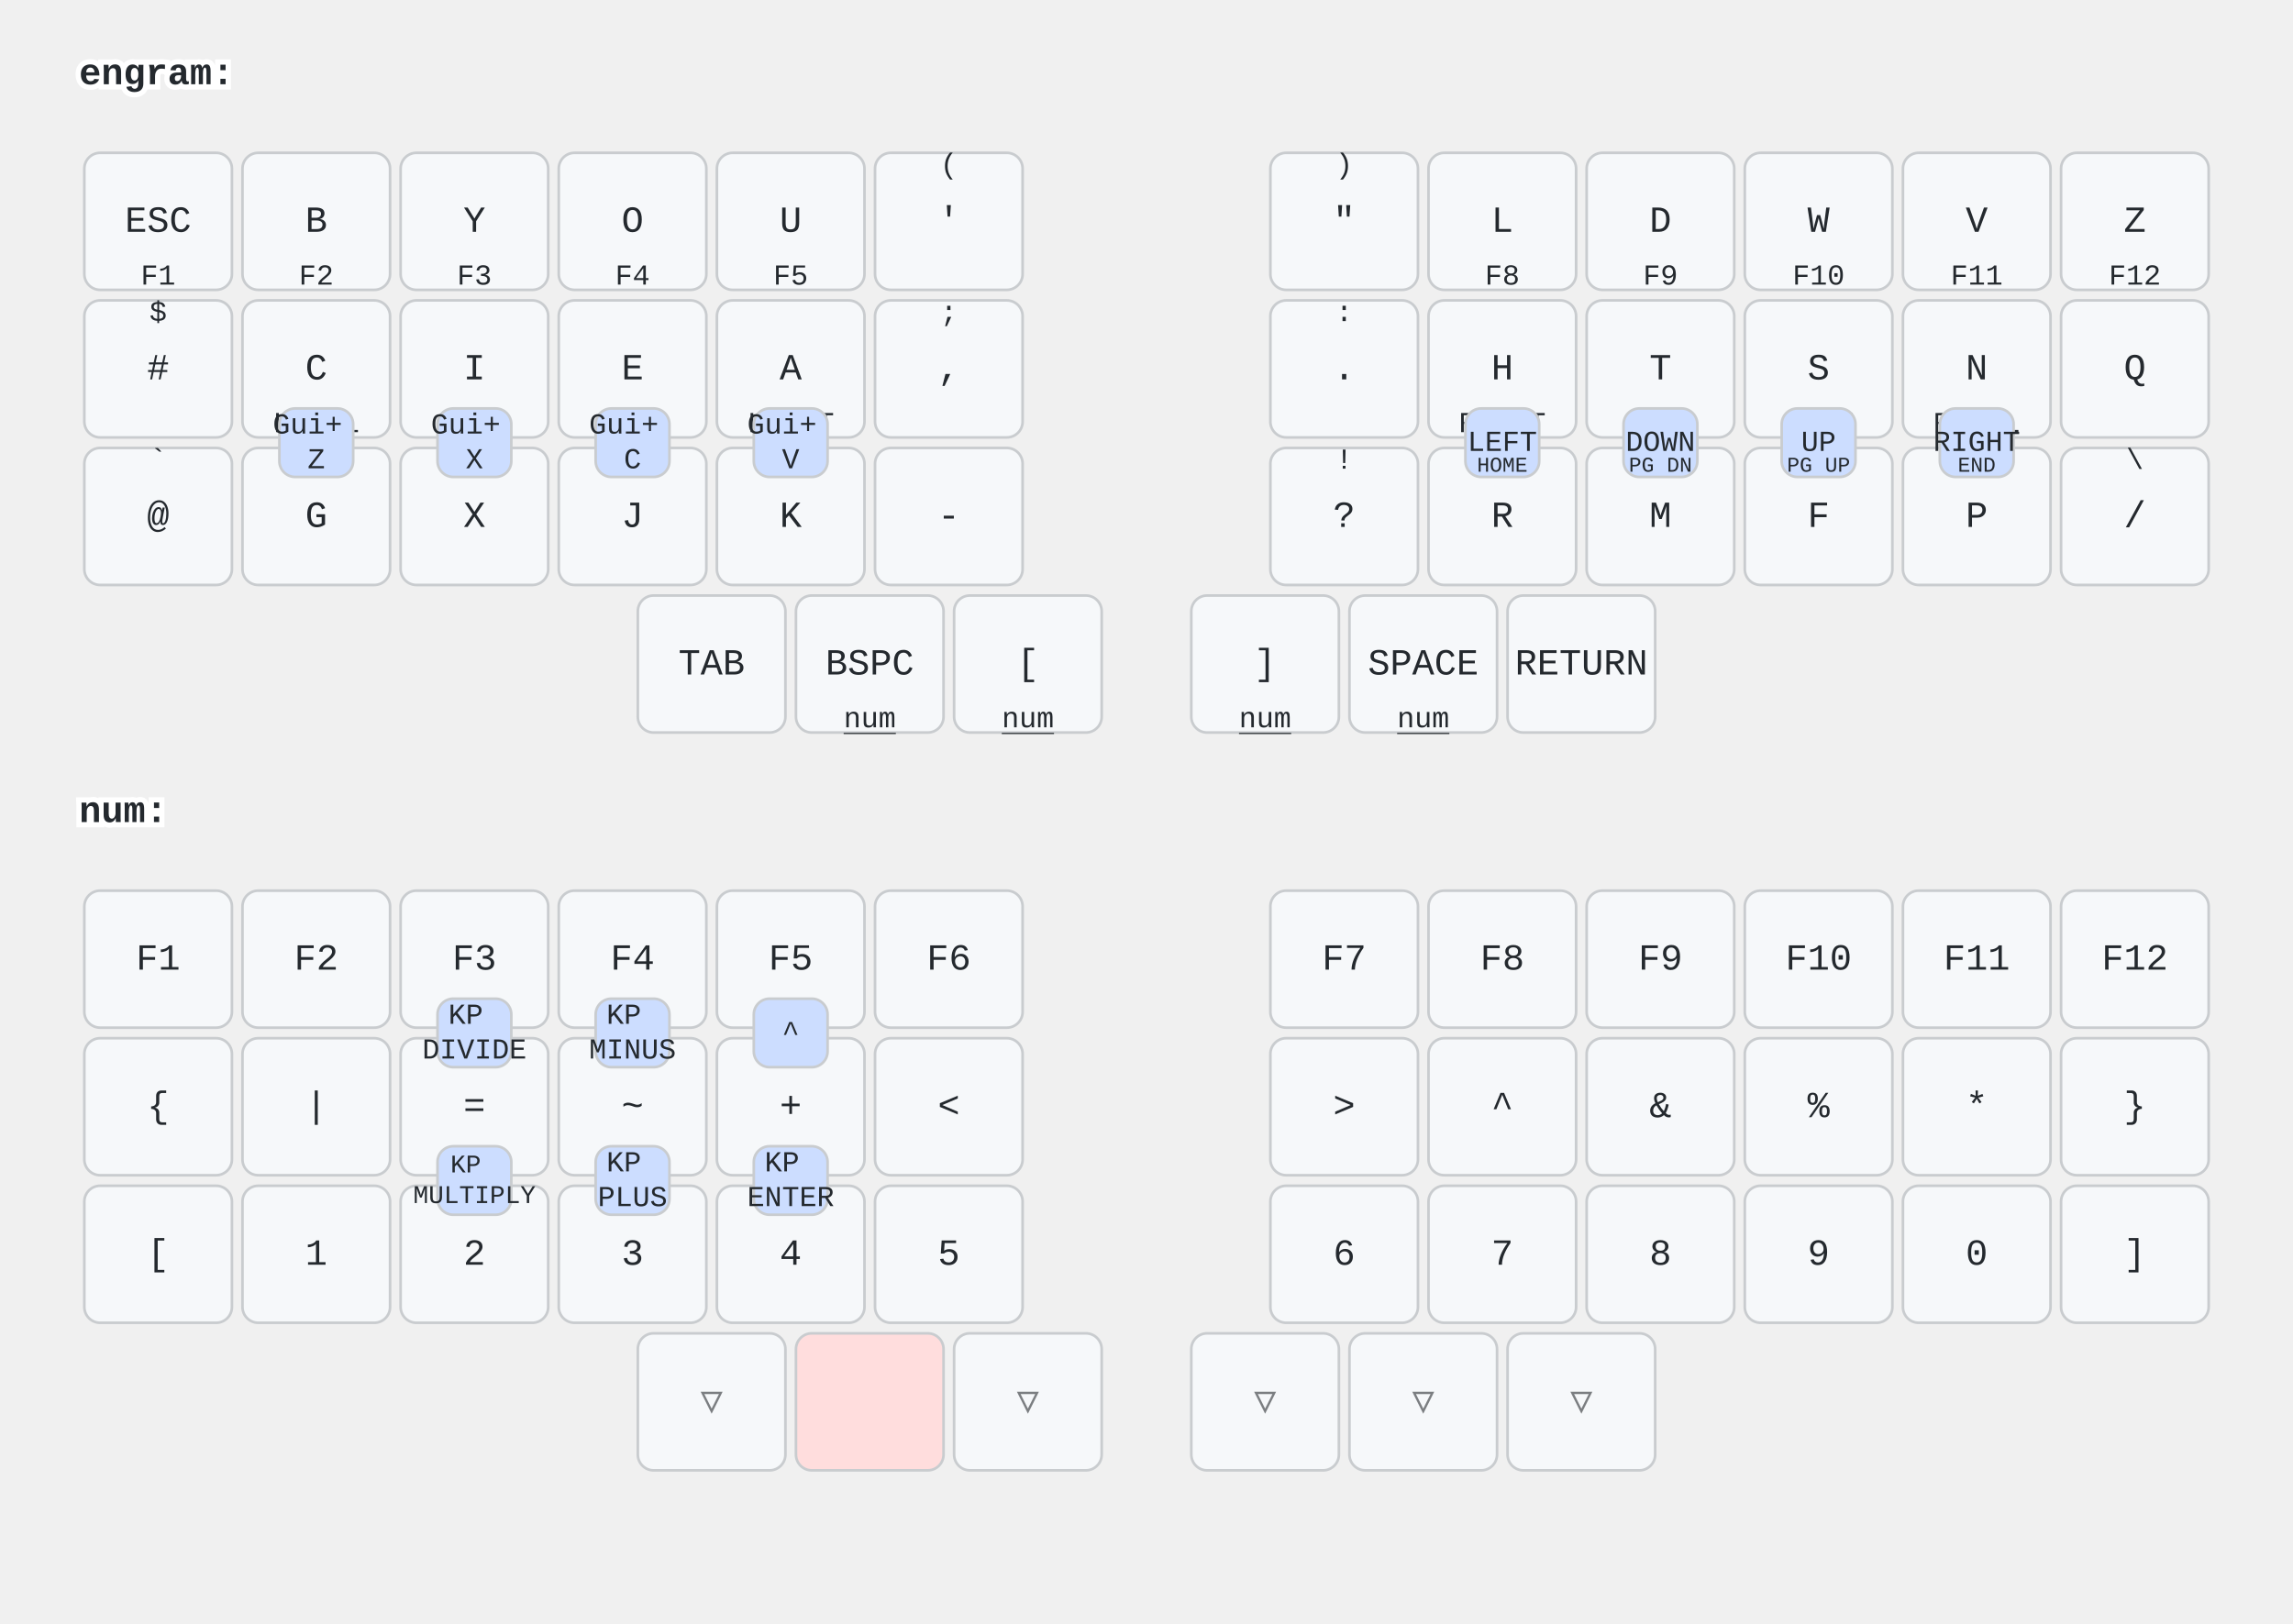
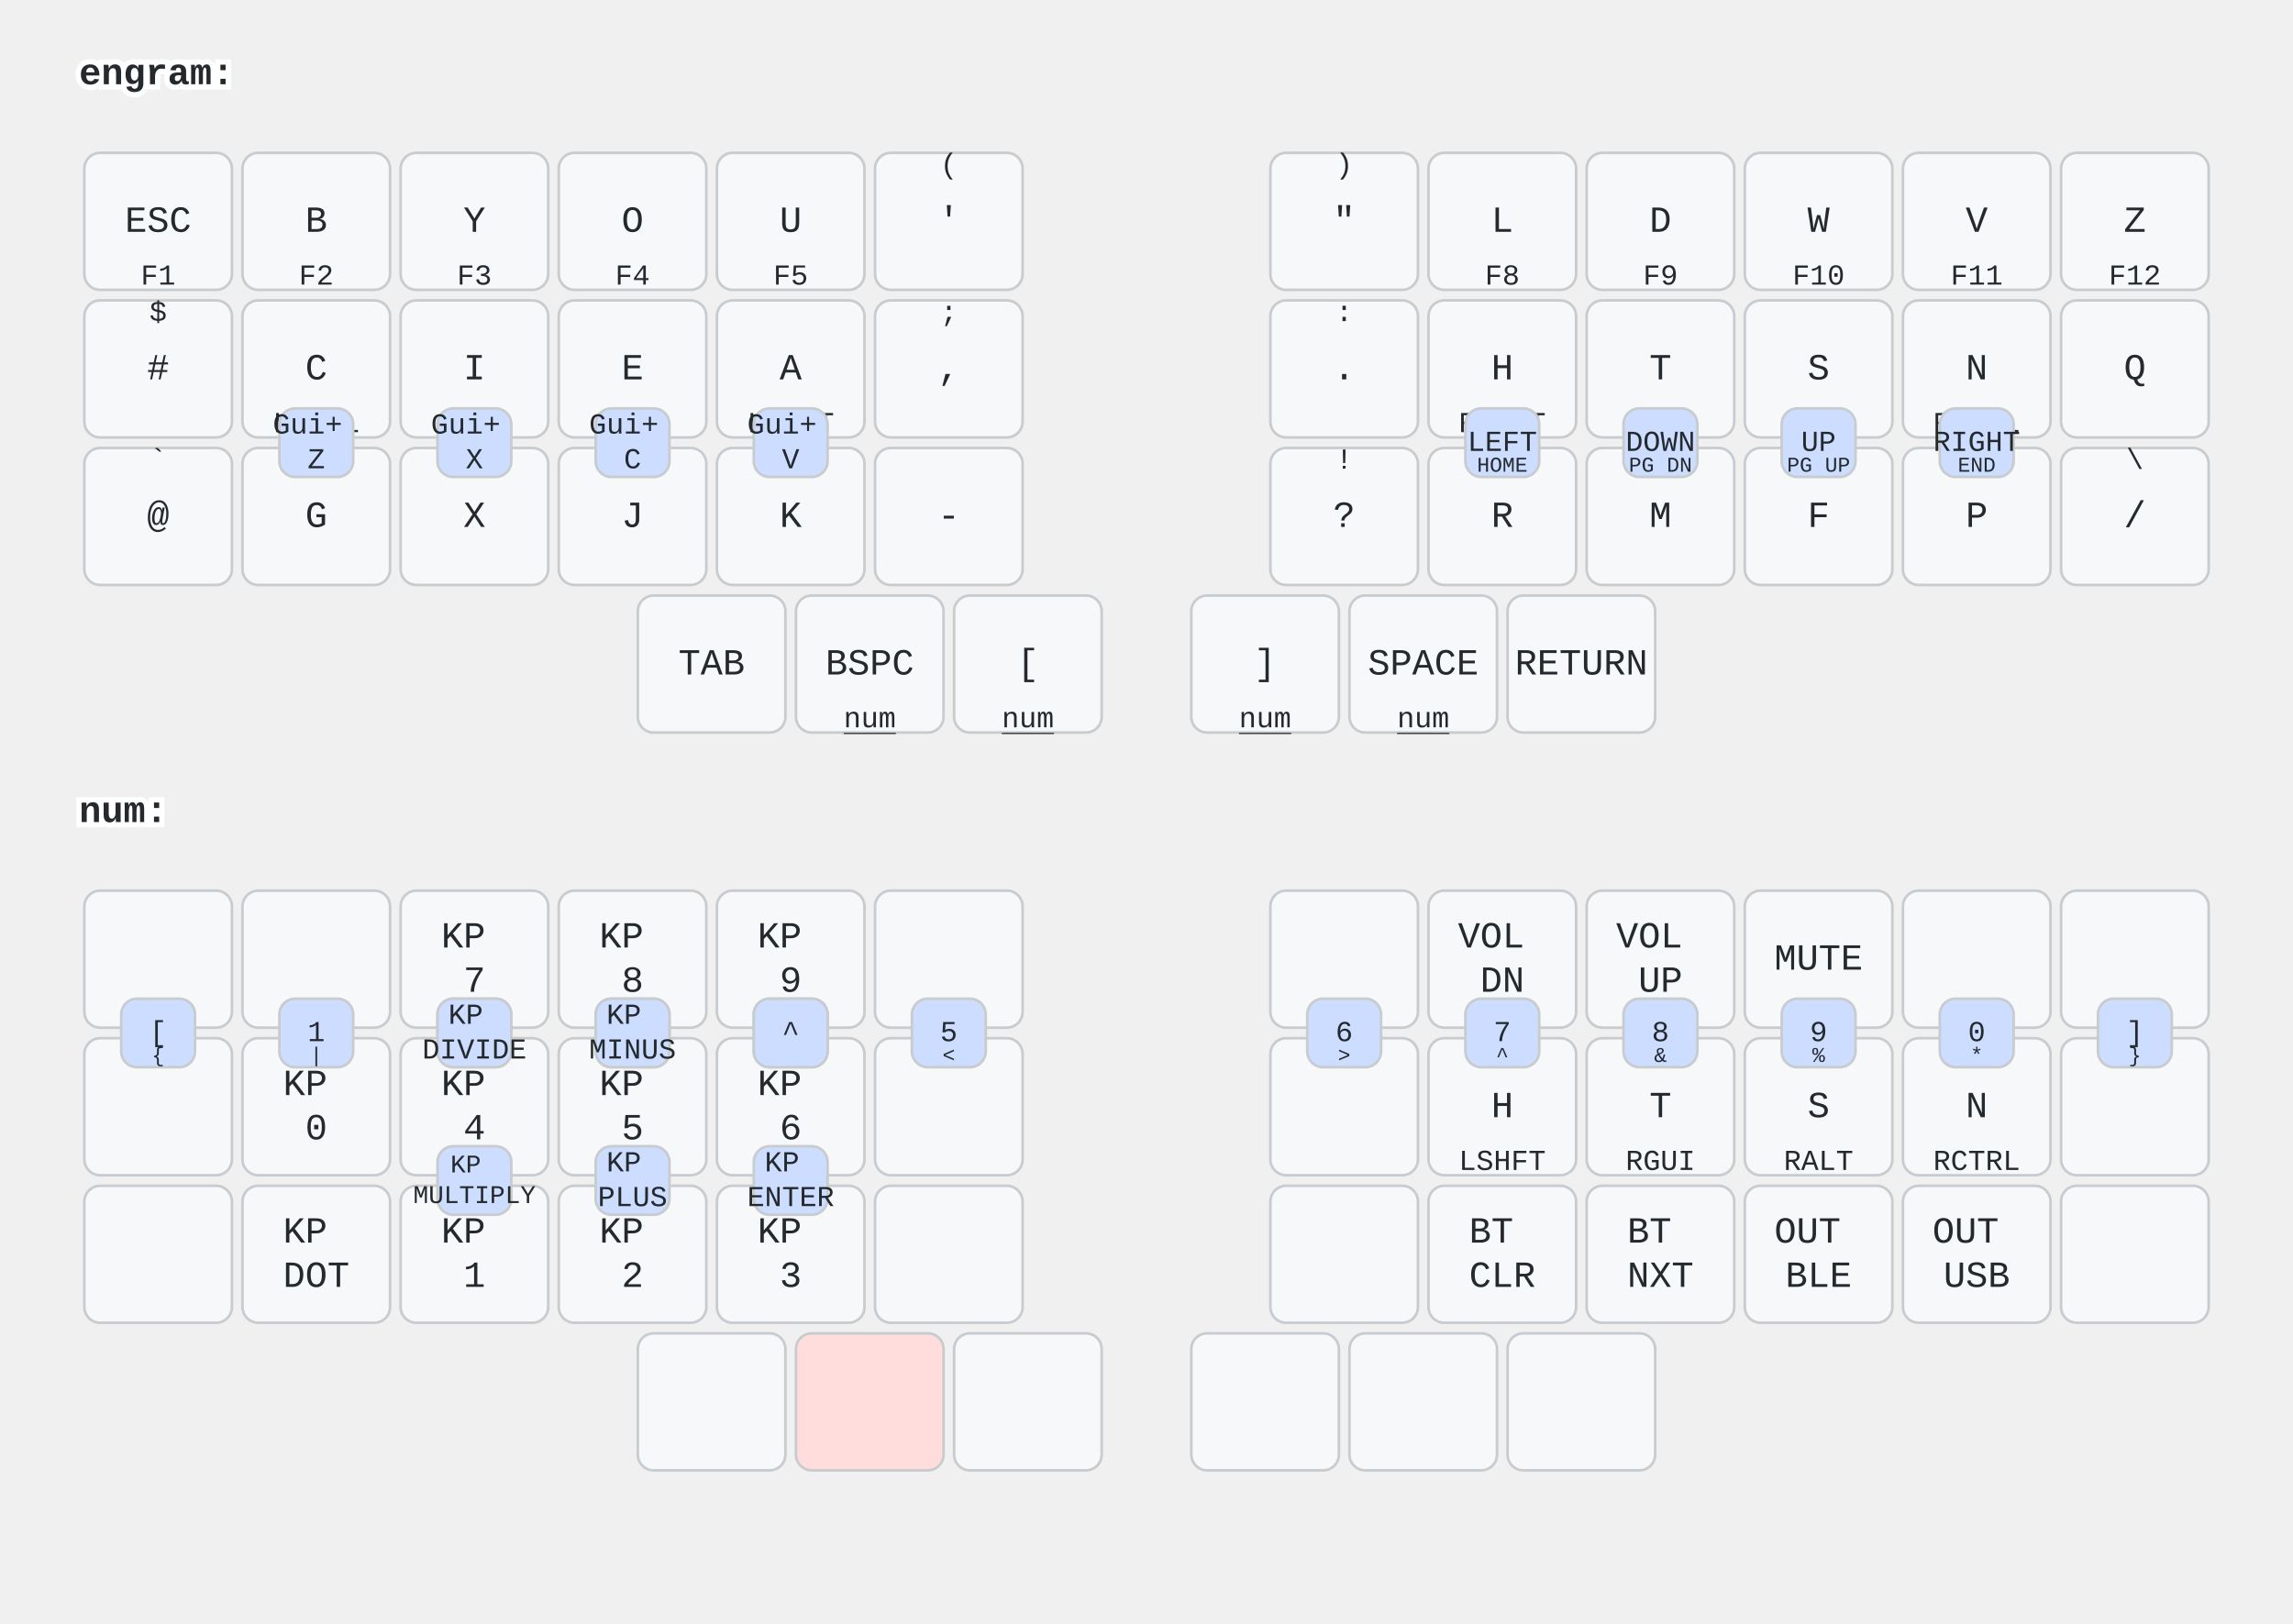
<svg xmlns="http://www.w3.org/2000/svg" width="870" height="616" viewBox="0 0 870 616" class="keymap">
  <style>/* inherit to force styles through use tags */
svg path {
    fill: inherit;
}

/* font and background color specifications */
svg.keymap {
    font-family: SFMono-Regular,Consolas,Liberation Mono,Menlo,monospace;
    font-size: 14px;
    font-kerning: normal;
    text-rendering: optimizeLegibility;
    fill: #24292e;
}

/* default key styling */
rect.key {
    fill: #f6f8fa;
}

rect.key, rect.combo {
    stroke: #c9cccf;
    stroke-width: 1;
}

/* default key side styling, only used is draw_key_sides is set */
rect.side {
    filter: brightness(90%);
}

/* color accent for combo boxes */
rect.combo, rect.combo-separate {
    fill: #cdf;
}

/* color accent for held keys */
rect.held, rect.combo.held {
    fill: #fdd;
}

/* color accent for ghost (optional) keys */
rect.ghost, rect.combo.ghost {
    stroke-dasharray: 4, 4;
    stroke-width: 2;
}

text {
    text-anchor: middle;
    dominant-baseline: middle;
}

/* styling for layer labels */
text.label {
    font-weight: bold;
    text-anchor: start;
    stroke: white;
    stroke-width: 4;
    paint-order: stroke;
}

/* styling for optional footer */
text.footer {
    text-anchor: end;
    dominant-baseline: auto;
    stroke: white;
    stroke-width: 4;
    paint-order: stroke;
}

/* styling for combo tap, and key hold/shifted label text */
text.combo, text.hold, text.shifted {
    font-size: 11px;
}

text.hold {
    text-anchor: middle;
    dominant-baseline: auto;
}

text.shifted {
    text-anchor: middle;
    dominant-baseline: hanging;
}

text.layer-activator {
    text-decoration: underline;
}

/* styling for hold/shifted label text in combo box */
text.combo.hold, text.combo.shifted {
    font-size: 8px;
}

/* lighter symbol for transparent keys */
text.trans {
    fill: #7b7e81;
}

/* styling for combo dendrons */
path.combo {
    stroke-width: 1;
    stroke: gray;
    fill: none;
}

/* Start Tabler Icons Cleanup */
/* cannot use height/width with glyphs */
.icon-tabler &gt; path {
    fill: inherit;
    stroke: inherit;
    stroke-width: 2;
}
/* hide tabler's default box */
.icon-tabler &gt; path[stroke="none"][fill="none"] {
    visibility: hidden;
}
/* End Tabler Icons Cleanup */
</style>
  <g transform="translate(30, 0)" class="layer-engram">
    <text x="0" y="28" class="label" id="engram">engram:</text>
    <g transform="translate(0, 56)">
      <g transform="translate(30, 28)" class="key keypos-0">
        <rect rx="6" ry="6" x="-28" y="-26" width="56" height="52" class="key" />
        <text x="0" y="0" class="key tap">ESC</text>
        <text x="0" y="24" class="key hold">F1</text>
      </g>
      <g transform="translate(90, 28)" class="key keypos-1">
        <rect rx="6" ry="6" x="-28" y="-26" width="56" height="52" class="key" />
        <text x="0" y="0" class="key tap">B</text>
        <text x="0" y="24" class="key hold">F2</text>
      </g>
      <g transform="translate(150, 28)" class="key keypos-2">
        <rect rx="6" ry="6" x="-28" y="-26" width="56" height="52" class="key" />
        <text x="0" y="0" class="key tap">Y</text>
        <text x="0" y="24" class="key hold">F3</text>
      </g>
      <g transform="translate(210, 28)" class="key keypos-3">
        <rect rx="6" ry="6" x="-28" y="-26" width="56" height="52" class="key" />
        <text x="0" y="0" class="key tap">O</text>
        <text x="0" y="24" class="key hold">F4</text>
      </g>
      <g transform="translate(270, 28)" class="key keypos-4">
        <rect rx="6" ry="6" x="-28" y="-26" width="56" height="52" class="key" />
        <text x="0" y="0" class="key tap">U</text>
        <text x="0" y="24" class="key hold">F5</text>
      </g>
      <g transform="translate(330, 28)" class="key keypos-5">
        <rect rx="6" ry="6" x="-28" y="-26" width="56" height="52" class="key" />
        <text x="0" y="0" class="key tap">'</text>
        <text x="0" y="-24" class="key shifted">(</text>
      </g>
      <g transform="translate(480, 28)" class="key keypos-6">
        <rect rx="6" ry="6" x="-28" y="-26" width="56" height="52" class="key" />
        <text x="0" y="0" class="key tap">"</text>
        <text x="0" y="-24" class="key shifted">)</text>
      </g>
      <g transform="translate(540, 28)" class="key keypos-7">
        <rect rx="6" ry="6" x="-28" y="-26" width="56" height="52" class="key" />
        <text x="0" y="0" class="key tap">L</text>
        <text x="0" y="24" class="key hold">F8</text>
      </g>
      <g transform="translate(600, 28)" class="key keypos-8">
        <rect rx="6" ry="6" x="-28" y="-26" width="56" height="52" class="key" />
        <text x="0" y="0" class="key tap">D</text>
        <text x="0" y="24" class="key hold">F9</text>
      </g>
      <g transform="translate(660, 28)" class="key keypos-9">
        <rect rx="6" ry="6" x="-28" y="-26" width="56" height="52" class="key" />
        <text x="0" y="0" class="key tap">W</text>
        <text x="0" y="24" class="key hold">F10</text>
      </g>
      <g transform="translate(720, 28)" class="key keypos-10">
        <rect rx="6" ry="6" x="-28" y="-26" width="56" height="52" class="key" />
        <text x="0" y="0" class="key tap">V</text>
        <text x="0" y="24" class="key hold">F11</text>
      </g>
      <g transform="translate(780, 28)" class="key keypos-11">
        <rect rx="6" ry="6" x="-28" y="-26" width="56" height="52" class="key" />
        <text x="0" y="0" class="key tap">Z</text>
        <text x="0" y="24" class="key hold">F12</text>
      </g>
      <g transform="translate(30, 84)" class="key keypos-12">
        <rect rx="6" ry="6" x="-28" y="-26" width="56" height="52" class="key" />
        <text x="0" y="0" class="key tap">#</text>
        <text x="0" y="-24" class="key shifted">$</text>
      </g>
      <g transform="translate(90, 84)" class="key keypos-13">
        <rect rx="6" ry="6" x="-28" y="-26" width="56" height="52" class="key" />
        <text x="0" y="0" class="key tap">C</text>
        <text x="0" y="24" class="key hold">LCTRL</text>
      </g>
      <g transform="translate(150, 84)" class="key keypos-14">
        <rect rx="6" ry="6" x="-28" y="-26" width="56" height="52" class="key" />
        <text x="0" y="0" class="key tap">I</text>
        <text x="0" y="24" class="key hold">LALT</text>
      </g>
      <g transform="translate(210, 84)" class="key keypos-15">
        <rect rx="6" ry="6" x="-28" y="-26" width="56" height="52" class="key" />
        <text x="0" y="0" class="key tap">E</text>
        <text x="0" y="24" class="key hold">LGUI</text>
      </g>
      <g transform="translate(270, 84)" class="key keypos-16">
        <rect rx="6" ry="6" x="-28" y="-26" width="56" height="52" class="key" />
        <text x="0" y="0" class="key tap">A</text>
        <text x="0" y="24" class="key hold">LSHFT</text>
      </g>
      <g transform="translate(330, 84)" class="key keypos-17">
        <rect rx="6" ry="6" x="-28" y="-26" width="56" height="52" class="key" />
        <text x="0" y="0" class="key tap">,</text>
        <text x="0" y="-24" class="key shifted">;</text>
      </g>
      <g transform="translate(480, 84)" class="key keypos-18">
        <rect rx="6" ry="6" x="-28" y="-26" width="56" height="52" class="key" />
        <text x="0" y="0" class="key tap">.</text>
        <text x="0" y="-24" class="key shifted">:</text>
      </g>
      <g transform="translate(540, 84)" class="key keypos-19">
        <rect rx="6" ry="6" x="-28" y="-26" width="56" height="52" class="key" />
        <text x="0" y="0" class="key tap">H</text>
        <text x="0" y="24" class="key hold">RSHFT</text>
      </g>
      <g transform="translate(600, 84)" class="key keypos-20">
        <rect rx="6" ry="6" x="-28" y="-26" width="56" height="52" class="key" />
        <text x="0" y="0" class="key tap">T</text>
        <text x="0" y="24" class="key hold">RGUI</text>
      </g>
      <g transform="translate(660, 84)" class="key keypos-21">
        <rect rx="6" ry="6" x="-28" y="-26" width="56" height="52" class="key" />
        <text x="0" y="0" class="key tap">S</text>
        <text x="0" y="24" class="key hold">RALT</text>
      </g>
      <g transform="translate(720, 84)" class="key keypos-22">
        <rect rx="6" ry="6" x="-28" y="-26" width="56" height="52" class="key" />
        <text x="0" y="0" class="key tap">N</text>
        <text x="0" y="24" class="key hold">RCTRL</text>
      </g>
      <g transform="translate(780, 84)" class="key keypos-23">
        <rect rx="6" ry="6" x="-28" y="-26" width="56" height="52" class="key" />
        <text x="0" y="0" class="key tap">Q</text>
      </g>
      <g transform="translate(30, 140)" class="key keypos-24">
        <rect rx="6" ry="6" x="-28" y="-26" width="56" height="52" class="key" />
        <text x="0" y="0" class="key tap">@</text>
        <text x="0" y="-24" class="key shifted">`</text>
      </g>
      <g transform="translate(90, 140)" class="key keypos-25">
        <rect rx="6" ry="6" x="-28" y="-26" width="56" height="52" class="key" />
        <text x="0" y="0" class="key tap">G</text>
      </g>
      <g transform="translate(150, 140)" class="key keypos-26">
        <rect rx="6" ry="6" x="-28" y="-26" width="56" height="52" class="key" />
        <text x="0" y="0" class="key tap">X</text>
      </g>
      <g transform="translate(210, 140)" class="key keypos-27">
        <rect rx="6" ry="6" x="-28" y="-26" width="56" height="52" class="key" />
        <text x="0" y="0" class="key tap">J</text>
      </g>
      <g transform="translate(270, 140)" class="key keypos-28">
        <rect rx="6" ry="6" x="-28" y="-26" width="56" height="52" class="key" />
        <text x="0" y="0" class="key tap">K</text>
      </g>
      <g transform="translate(330, 140)" class="key keypos-29">
        <rect rx="6" ry="6" x="-28" y="-26" width="56" height="52" class="key" />
        <text x="0" y="0" class="key tap">-</text>
      </g>
      <g transform="translate(480, 140)" class="key keypos-30">
        <rect rx="6" ry="6" x="-28" y="-26" width="56" height="52" class="key" />
        <text x="0" y="0" class="key tap">?</text>
        <text x="0" y="-24" class="key shifted">!</text>
      </g>
      <g transform="translate(540, 140)" class="key keypos-31">
        <rect rx="6" ry="6" x="-28" y="-26" width="56" height="52" class="key" />
        <text x="0" y="0" class="key tap">R</text>
      </g>
      <g transform="translate(600, 140)" class="key keypos-32">
        <rect rx="6" ry="6" x="-28" y="-26" width="56" height="52" class="key" />
        <text x="0" y="0" class="key tap">M</text>
      </g>
      <g transform="translate(660, 140)" class="key keypos-33">
        <rect rx="6" ry="6" x="-28" y="-26" width="56" height="52" class="key" />
        <text x="0" y="0" class="key tap">F</text>
      </g>
      <g transform="translate(720, 140)" class="key keypos-34">
        <rect rx="6" ry="6" x="-28" y="-26" width="56" height="52" class="key" />
        <text x="0" y="0" class="key tap">P</text>
      </g>
      <g transform="translate(780, 140)" class="key keypos-35">
        <rect rx="6" ry="6" x="-28" y="-26" width="56" height="52" class="key" />
        <text x="0" y="0" class="key tap">/</text>
        <text x="0" y="-24" class="key shifted">\</text>
      </g>
      <g transform="translate(240, 196)" class="key keypos-36">
        <rect rx="6" ry="6" x="-28" y="-26" width="56" height="52" class="key" />
        <text x="0" y="0" class="key tap">TAB</text>
      </g>
      <g transform="translate(300, 196)" class="key keypos-37">
        <rect rx="6" ry="6" x="-28" y="-26" width="56" height="52" class="key" />
        <text x="0" y="0" class="key tap">BSPC</text>
        <a href="#num">
          <text x="0" y="24" class="key hold layer-activator">num</text>
        </a>
      </g>
      <g transform="translate(360, 196)" class="key keypos-38">
        <rect rx="6" ry="6" x="-28" y="-26" width="56" height="52" class="key" />
        <text x="0" y="0" class="key tap">[</text>
        <a href="#num">
          <text x="0" y="24" class="key hold layer-activator">num</text>
        </a>
      </g>
      <g transform="translate(450, 196)" class="key keypos-39">
        <rect rx="6" ry="6" x="-28" y="-26" width="56" height="52" class="key" />
        <text x="0" y="0" class="key tap">]</text>
        <a href="#num">
          <text x="0" y="24" class="key hold layer-activator">num</text>
        </a>
      </g>
      <g transform="translate(510, 196)" class="key keypos-40">
        <rect rx="6" ry="6" x="-28" y="-26" width="56" height="52" class="key" />
        <text x="0" y="0" class="key tap">SPACE</text>
        <a href="#num">
          <text x="0" y="24" class="key hold layer-activator">num</text>
        </a>
      </g>
      <g transform="translate(570, 196)" class="key keypos-41">
        <rect rx="6" ry="6" x="-28" y="-26" width="56" height="52" class="key" />
        <text x="0" y="0" class="key tap">RETURN</text>
      </g>
      <g class="combo combopos-0">
        <rect rx="6" ry="6" x="76" y="99" width="28" height="26" class="combo" />
        <text x="90" y="112" class="combo tap">
          <tspan x="90" dy="-0.6em">Gui+</tspan>
          <tspan x="90" dy="1.2em">Z</tspan>
        </text>
      </g>
      <g class="combo combopos-1">
        <rect rx="6" ry="6" x="136" y="99" width="28" height="26" class="combo" />
        <text x="150" y="112" class="combo tap">
          <tspan x="150" dy="-0.6em">Gui+</tspan>
          <tspan x="150" dy="1.2em">X</tspan>
        </text>
      </g>
      <g class="combo combopos-2">
        <rect rx="6" ry="6" x="196" y="99" width="28" height="26" class="combo" />
        <text x="210" y="112" class="combo tap">
          <tspan x="210" dy="-0.6em">Gui+</tspan>
          <tspan x="210" dy="1.2em">C</tspan>
        </text>
      </g>
      <g class="combo combopos-3">
        <rect rx="6" ry="6" x="256" y="99" width="28" height="26" class="combo" />
        <text x="270" y="112" class="combo tap">
          <tspan x="270" dy="-0.6em">Gui+</tspan>
          <tspan x="270" dy="1.2em">V</tspan>
        </text>
      </g>
      <g class="combo combopos-4">
        <rect rx="6" ry="6" x="526" y="99" width="28" height="26" class="combo" />
        <text x="540" y="112" class="combo tap">LEFT</text>
        <text x="540" y="123" class="combo hold">HOME</text>
      </g>
      <g class="combo combopos-5">
        <rect rx="6" ry="6" x="586" y="99" width="28" height="26" class="combo" />
        <text x="600" y="112" class="combo tap">DOWN</text>
        <text x="600" y="123" class="combo hold">PG DN</text>
      </g>
      <g class="combo combopos-6">
        <rect rx="6" ry="6" x="646" y="99" width="28" height="26" class="combo" />
        <text x="660" y="112" class="combo tap">UP</text>
        <text x="660" y="123" class="combo hold">PG UP</text>
      </g>
      <g class="combo combopos-7">
        <rect rx="6" ry="6" x="706" y="99" width="28" height="26" class="combo" />
        <text x="720" y="112" class="combo tap">RIGHT</text>
        <text x="720" y="123" class="combo hold">END</text>
      </g>
    </g>
  </g>
  <g transform="translate(30, 280)" class="layer-num">
    <text x="0" y="28" class="label" id="num">num:</text>
    <g transform="translate(0, 56)">
      <g transform="translate(30, 28)" class="key keypos-0">
        <rect rx="6" ry="6" x="-28" y="-26" width="56" height="52" class="key" />
-         <text x="0" y="0" class="key tap">F1</text>
      </g>
      <g transform="translate(90, 28)" class="key keypos-1">
        <rect rx="6" ry="6" x="-28" y="-26" width="56" height="52" class="key" />
-         <text x="0" y="0" class="key tap">F2</text>
      </g>
      <g transform="translate(150, 28)" class="key keypos-2">
        <rect rx="6" ry="6" x="-28" y="-26" width="56" height="52" class="key" />
-         <text x="0" y="0" class="key tap">F3</text>
+         <text x="0" y="0" class="key tap">
+           <tspan x="0" dy="-0.6em">KP</tspan>
+           <tspan x="0" dy="1.2em">7</tspan>
+         </text>
      </g>
      <g transform="translate(210, 28)" class="key keypos-3">
        <rect rx="6" ry="6" x="-28" y="-26" width="56" height="52" class="key" />
-         <text x="0" y="0" class="key tap">F4</text>
+         <text x="0" y="0" class="key tap">
+           <tspan x="0" dy="-0.6em">KP</tspan>
+           <tspan x="0" dy="1.2em">8</tspan>
+         </text>
      </g>
      <g transform="translate(270, 28)" class="key keypos-4">
        <rect rx="6" ry="6" x="-28" y="-26" width="56" height="52" class="key" />
-         <text x="0" y="0" class="key tap">F5</text>
+         <text x="0" y="0" class="key tap">
+           <tspan x="0" dy="-0.6em">KP</tspan>
+           <tspan x="0" dy="1.2em">9</tspan>
+         </text>
      </g>
      <g transform="translate(330, 28)" class="key keypos-5">
        <rect rx="6" ry="6" x="-28" y="-26" width="56" height="52" class="key" />
-         <text x="0" y="0" class="key tap">F6</text>
      </g>
      <g transform="translate(480, 28)" class="key keypos-6">
        <rect rx="6" ry="6" x="-28" y="-26" width="56" height="52" class="key" />
-         <text x="0" y="0" class="key tap">F7</text>
      </g>
      <g transform="translate(540, 28)" class="key keypos-7">
        <rect rx="6" ry="6" x="-28" y="-26" width="56" height="52" class="key" />
-         <text x="0" y="0" class="key tap">F8</text>
+         <text x="0" y="0" class="key tap">
+           <tspan x="0" dy="-0.6em">VOL</tspan>
+           <tspan x="0" dy="1.2em">DN</tspan>
+         </text>
      </g>
      <g transform="translate(600, 28)" class="key keypos-8">
        <rect rx="6" ry="6" x="-28" y="-26" width="56" height="52" class="key" />
-         <text x="0" y="0" class="key tap">F9</text>
+         <text x="0" y="0" class="key tap">
+           <tspan x="0" dy="-0.6em">VOL</tspan>
+           <tspan x="0" dy="1.2em">UP</tspan>
+         </text>
      </g>
      <g transform="translate(660, 28)" class="key keypos-9">
        <rect rx="6" ry="6" x="-28" y="-26" width="56" height="52" class="key" />
-         <text x="0" y="0" class="key tap">F10</text>
+         <text x="0" y="0" class="key tap">MUTE</text>
      </g>
      <g transform="translate(720, 28)" class="key keypos-10">
        <rect rx="6" ry="6" x="-28" y="-26" width="56" height="52" class="key" />
-         <text x="0" y="0" class="key tap">F11</text>
      </g>
      <g transform="translate(780, 28)" class="key keypos-11">
        <rect rx="6" ry="6" x="-28" y="-26" width="56" height="52" class="key" />
-         <text x="0" y="0" class="key tap">F12</text>
      </g>
      <g transform="translate(30, 84)" class="key keypos-12">
        <rect rx="6" ry="6" x="-28" y="-26" width="56" height="52" class="key" />
-         <text x="0" y="0" class="key tap">{</text>
      </g>
      <g transform="translate(90, 84)" class="key keypos-13">
        <rect rx="6" ry="6" x="-28" y="-26" width="56" height="52" class="key" />
-         <text x="0" y="0" class="key tap">|</text>
+         <text x="0" y="0" class="key tap">
+           <tspan x="0" dy="-0.6em">KP</tspan>
+           <tspan x="0" dy="1.2em">0</tspan>
+         </text>
      </g>
      <g transform="translate(150, 84)" class="key keypos-14">
        <rect rx="6" ry="6" x="-28" y="-26" width="56" height="52" class="key" />
-         <text x="0" y="0" class="key tap">=</text>
+         <text x="0" y="0" class="key tap">
+           <tspan x="0" dy="-0.6em">KP</tspan>
+           <tspan x="0" dy="1.2em">4</tspan>
+         </text>
      </g>
      <g transform="translate(210, 84)" class="key keypos-15">
        <rect rx="6" ry="6" x="-28" y="-26" width="56" height="52" class="key" />
-         <text x="0" y="0" class="key tap">~</text>
+         <text x="0" y="0" class="key tap">
+           <tspan x="0" dy="-0.6em">KP</tspan>
+           <tspan x="0" dy="1.2em">5</tspan>
+         </text>
      </g>
      <g transform="translate(270, 84)" class="key keypos-16">
        <rect rx="6" ry="6" x="-28" y="-26" width="56" height="52" class="key" />
-         <text x="0" y="0" class="key tap">+</text>
+         <text x="0" y="0" class="key tap">
+           <tspan x="0" dy="-0.6em">KP</tspan>
+           <tspan x="0" dy="1.2em">6</tspan>
+         </text>
      </g>
      <g transform="translate(330, 84)" class="key keypos-17">
        <rect rx="6" ry="6" x="-28" y="-26" width="56" height="52" class="key" />
-         <text x="0" y="0" class="key tap">&lt;</text>
      </g>
      <g transform="translate(480, 84)" class="key keypos-18">
        <rect rx="6" ry="6" x="-28" y="-26" width="56" height="52" class="key" />
-         <text x="0" y="0" class="key tap">&gt;</text>
      </g>
      <g transform="translate(540, 84)" class="key keypos-19">
        <rect rx="6" ry="6" x="-28" y="-26" width="56" height="52" class="key" />
-         <text x="0" y="0" class="key tap">^</text>
+         <text x="0" y="0" class="key tap">H</text>
+         <text x="0" y="24" class="key hold">LSHFT</text>
      </g>
      <g transform="translate(600, 84)" class="key keypos-20">
        <rect rx="6" ry="6" x="-28" y="-26" width="56" height="52" class="key" />
-         <text x="0" y="0" class="key tap">&amp;</text>
+         <text x="0" y="0" class="key tap">T</text>
+         <text x="0" y="24" class="key hold">RGUI</text>
      </g>
      <g transform="translate(660, 84)" class="key keypos-21">
        <rect rx="6" ry="6" x="-28" y="-26" width="56" height="52" class="key" />
-         <text x="0" y="0" class="key tap">%</text>
+         <text x="0" y="0" class="key tap">S</text>
+         <text x="0" y="24" class="key hold">RALT</text>
      </g>
      <g transform="translate(720, 84)" class="key keypos-22">
        <rect rx="6" ry="6" x="-28" y="-26" width="56" height="52" class="key" />
-         <text x="0" y="0" class="key tap">*</text>
+         <text x="0" y="0" class="key tap">N</text>
+         <text x="0" y="24" class="key hold">RCTRL</text>
      </g>
      <g transform="translate(780, 84)" class="key keypos-23">
        <rect rx="6" ry="6" x="-28" y="-26" width="56" height="52" class="key" />
-         <text x="0" y="0" class="key tap">}</text>
      </g>
      <g transform="translate(30, 140)" class="key keypos-24">
        <rect rx="6" ry="6" x="-28" y="-26" width="56" height="52" class="key" />
-         <text x="0" y="0" class="key tap">[</text>
      </g>
      <g transform="translate(90, 140)" class="key keypos-25">
        <rect rx="6" ry="6" x="-28" y="-26" width="56" height="52" class="key" />
-         <text x="0" y="0" class="key tap">1</text>
+         <text x="0" y="0" class="key tap">
+           <tspan x="0" dy="-0.6em">KP</tspan>
+           <tspan x="0" dy="1.2em">DOT</tspan>
+         </text>
      </g>
      <g transform="translate(150, 140)" class="key keypos-26">
        <rect rx="6" ry="6" x="-28" y="-26" width="56" height="52" class="key" />
-         <text x="0" y="0" class="key tap">2</text>
+         <text x="0" y="0" class="key tap">
+           <tspan x="0" dy="-0.6em">KP</tspan>
+           <tspan x="0" dy="1.2em">1</tspan>
+         </text>
      </g>
      <g transform="translate(210, 140)" class="key keypos-27">
        <rect rx="6" ry="6" x="-28" y="-26" width="56" height="52" class="key" />
-         <text x="0" y="0" class="key tap">3</text>
+         <text x="0" y="0" class="key tap">
+           <tspan x="0" dy="-0.6em">KP</tspan>
+           <tspan x="0" dy="1.2em">2</tspan>
+         </text>
      </g>
      <g transform="translate(270, 140)" class="key keypos-28">
        <rect rx="6" ry="6" x="-28" y="-26" width="56" height="52" class="key" />
-         <text x="0" y="0" class="key tap">4</text>
+         <text x="0" y="0" class="key tap">
+           <tspan x="0" dy="-0.6em">KP</tspan>
+           <tspan x="0" dy="1.2em">3</tspan>
+         </text>
      </g>
      <g transform="translate(330, 140)" class="key keypos-29">
        <rect rx="6" ry="6" x="-28" y="-26" width="56" height="52" class="key" />
-         <text x="0" y="0" class="key tap">5</text>
      </g>
      <g transform="translate(480, 140)" class="key keypos-30">
        <rect rx="6" ry="6" x="-28" y="-26" width="56" height="52" class="key" />
-         <text x="0" y="0" class="key tap">6</text>
      </g>
      <g transform="translate(540, 140)" class="key keypos-31">
        <rect rx="6" ry="6" x="-28" y="-26" width="56" height="52" class="key" />
-         <text x="0" y="0" class="key tap">7</text>
+         <text x="0" y="0" class="key tap">
+           <tspan x="0" dy="-0.6em">BT</tspan>
+           <tspan x="0" dy="1.2em">CLR</tspan>
+         </text>
      </g>
      <g transform="translate(600, 140)" class="key keypos-32">
        <rect rx="6" ry="6" x="-28" y="-26" width="56" height="52" class="key" />
-         <text x="0" y="0" class="key tap">8</text>
+         <text x="0" y="0" class="key tap">
+           <tspan x="0" dy="-0.6em">BT</tspan>
+           <tspan x="0" dy="1.2em">NXT</tspan>
+         </text>
      </g>
      <g transform="translate(660, 140)" class="key keypos-33">
        <rect rx="6" ry="6" x="-28" y="-26" width="56" height="52" class="key" />
-         <text x="0" y="0" class="key tap">9</text>
+         <text x="0" y="0" class="key tap">
+           <tspan x="0" dy="-0.6em">OUT</tspan>
+           <tspan x="0" dy="1.2em">BLE</tspan>
+         </text>
      </g>
      <g transform="translate(720, 140)" class="key keypos-34">
        <rect rx="6" ry="6" x="-28" y="-26" width="56" height="52" class="key" />
-         <text x="0" y="0" class="key tap">0</text>
+         <text x="0" y="0" class="key tap">
+           <tspan x="0" dy="-0.6em">OUT</tspan>
+           <tspan x="0" dy="1.2em">USB</tspan>
+         </text>
      </g>
      <g transform="translate(780, 140)" class="key keypos-35">
        <rect rx="6" ry="6" x="-28" y="-26" width="56" height="52" class="key" />
-         <text x="0" y="0" class="key tap">]</text>
-       </g>
-       <g transform="translate(240, 196)" class="key trans keypos-36">
-         <rect rx="6" ry="6" x="-28" y="-26" width="56" height="52" class="key trans" />
-         <text x="0" y="0" class="key trans tap">▽</text>
+       </g>
+       <g transform="translate(240, 196)" class="key keypos-36">
+         <rect rx="6" ry="6" x="-28" y="-26" width="56" height="52" class="key" />
      </g>
      <g transform="translate(300, 196)" class="key held keypos-37">
        <rect rx="6" ry="6" x="-28" y="-26" width="56" height="52" class="key held" />
      </g>
-       <g transform="translate(360, 196)" class="key trans keypos-38">
-         <rect rx="6" ry="6" x="-28" y="-26" width="56" height="52" class="key trans" />
-         <text x="0" y="0" class="key trans tap">▽</text>
-       </g>
-       <g transform="translate(450, 196)" class="key trans keypos-39">
-         <rect rx="6" ry="6" x="-28" y="-26" width="56" height="52" class="key trans" />
-         <text x="0" y="0" class="key trans tap">▽</text>
-       </g>
-       <g transform="translate(510, 196)" class="key trans keypos-40">
-         <rect rx="6" ry="6" x="-28" y="-26" width="56" height="52" class="key trans" />
-         <text x="0" y="0" class="key trans tap">▽</text>
-       </g>
-       <g transform="translate(570, 196)" class="key trans keypos-41">
-         <rect rx="6" ry="6" x="-28" y="-26" width="56" height="52" class="key trans" />
-         <text x="0" y="0" class="key trans tap">▽</text>
+       <g transform="translate(360, 196)" class="key keypos-38">
+         <rect rx="6" ry="6" x="-28" y="-26" width="56" height="52" class="key" />
+       </g>
+       <g transform="translate(450, 196)" class="key keypos-39">
+         <rect rx="6" ry="6" x="-28" y="-26" width="56" height="52" class="key" />
+       </g>
+       <g transform="translate(510, 196)" class="key keypos-40">
+         <rect rx="6" ry="6" x="-28" y="-26" width="56" height="52" class="key" />
+       </g>
+       <g transform="translate(570, 196)" class="key keypos-41">
+         <rect rx="6" ry="6" x="-28" y="-26" width="56" height="52" class="key" />
      </g>
      <g class="combo combopos-0">
+         <rect rx="6" ry="6" x="16" y="43" width="28" height="26" class="combo" />
+         <text x="30" y="56" class="combo tap">[</text>
+         <text x="30" y="67" class="combo hold">{</text>
+       </g>
+       <g class="combo combopos-1">
+         <rect rx="6" ry="6" x="76" y="43" width="28" height="26" class="combo" />
+         <text x="90" y="56" class="combo tap">1</text>
+         <text x="90" y="67" class="combo hold">|</text>
+       </g>
+       <g class="combo combopos-2">
+         <rect rx="6" ry="6" x="136" y="43" width="28" height="26" class="combo" />
+         <text x="150" y="56" class="combo tap">2</text>
+         <text x="150" y="67" class="combo hold">=</text>
+       </g>
+       <g class="combo combopos-3">
+         <rect rx="6" ry="6" x="196" y="43" width="28" height="26" class="combo" />
+         <text x="210" y="56" class="combo tap">3</text>
+         <text x="210" y="67" class="combo hold">~</text>
+       </g>
+       <g class="combo combopos-4">
+         <rect rx="6" ry="6" x="256" y="43" width="28" height="26" class="combo" />
+         <text x="270" y="56" class="combo tap">4</text>
+         <text x="270" y="67" class="combo hold">+</text>
+       </g>
+       <g class="combo combopos-5">
+         <rect rx="6" ry="6" x="316" y="43" width="28" height="26" class="combo" />
+         <text x="330" y="56" class="combo tap">5</text>
+         <text x="330" y="67" class="combo hold">&lt;</text>
+       </g>
+       <g class="combo combopos-6">
+         <rect rx="6" ry="6" x="466" y="43" width="28" height="26" class="combo" />
+         <text x="480" y="56" class="combo tap">6</text>
+         <text x="480" y="67" class="combo hold">&gt;</text>
+       </g>
+       <g class="combo combopos-7">
+         <rect rx="6" ry="6" x="526" y="43" width="28" height="26" class="combo" />
+         <text x="540" y="56" class="combo tap">7</text>
+         <text x="540" y="67" class="combo hold">^</text>
+       </g>
+       <g class="combo combopos-8">
+         <rect rx="6" ry="6" x="586" y="43" width="28" height="26" class="combo" />
+         <text x="600" y="56" class="combo tap">8</text>
+         <text x="600" y="67" class="combo hold">&amp;</text>
+       </g>
+       <g class="combo combopos-9">
+         <rect rx="6" ry="6" x="646" y="43" width="28" height="26" class="combo" />
+         <text x="660" y="56" class="combo tap">9</text>
+         <text x="660" y="67" class="combo hold">%</text>
+       </g>
+       <g class="combo combopos-10">
+         <rect rx="6" ry="6" x="706" y="43" width="28" height="26" class="combo" />
+         <text x="720" y="56" class="combo tap">0</text>
+         <text x="720" y="67" class="combo hold">*</text>
+       </g>
+       <g class="combo combopos-11">
+         <rect rx="6" ry="6" x="766" y="43" width="28" height="26" class="combo" />
+         <text x="780" y="56" class="combo tap">]</text>
+         <text x="780" y="67" class="combo hold">}</text>
+       </g>
+       <g class="combo combopos-12">
        <rect rx="6" ry="6" x="256" y="99" width="28" height="26" class="combo" />
        <text x="270" y="112" class="combo tap">
          <tspan x="270" dy="-0.6em">KP</tspan>
          <tspan x="270" dy="1.2em">ENTER</tspan>
        </text>
      </g>
-       <g class="combo combopos-1">
+       <g class="combo combopos-13">
        <rect rx="6" ry="6" x="256" y="43" width="28" height="26" class="combo" />
        <text x="270" y="56" class="combo tap">^</text>
      </g>
-       <g class="combo combopos-2">
+       <g class="combo combopos-14">
        <rect rx="6" ry="6" x="196" y="99" width="28" height="26" class="combo" />
        <text x="210" y="112" class="combo tap">
          <tspan x="210" dy="-0.6em">KP</tspan>
          <tspan x="210" dy="1.2em">PLUS</tspan>
        </text>
      </g>
-       <g class="combo combopos-3">
+       <g class="combo combopos-15">
        <rect rx="6" ry="6" x="196" y="43" width="28" height="26" class="combo" />
        <text x="210" y="56" class="combo tap">
          <tspan x="210" dy="-0.6em">KP</tspan>
          <tspan x="210" dy="1.2em">MINUS</tspan>
        </text>
      </g>
-       <g class="combo combopos-4">
+       <g class="combo combopos-16">
        <rect rx="6" ry="6" x="136" y="99" width="28" height="26" class="combo" />
        <text x="150" y="112" class="combo tap">
          <tspan x="150" dy="-0.6em" style="font-size: 88%">KP</tspan>
          <tspan x="150" dy="1.2em" style="font-size: 88%">MULTIPLY</tspan>
        </text>
      </g>
-       <g class="combo combopos-5">
+       <g class="combo combopos-17">
        <rect rx="6" ry="6" x="136" y="43" width="28" height="26" class="combo" />
        <text x="150" y="56" class="combo tap">
          <tspan x="150" dy="-0.6em">KP</tspan>
          <tspan x="150" dy="1.2em">DIVIDE</tspan>
        </text>
      </g>
    </g>
  </g>
</svg>
